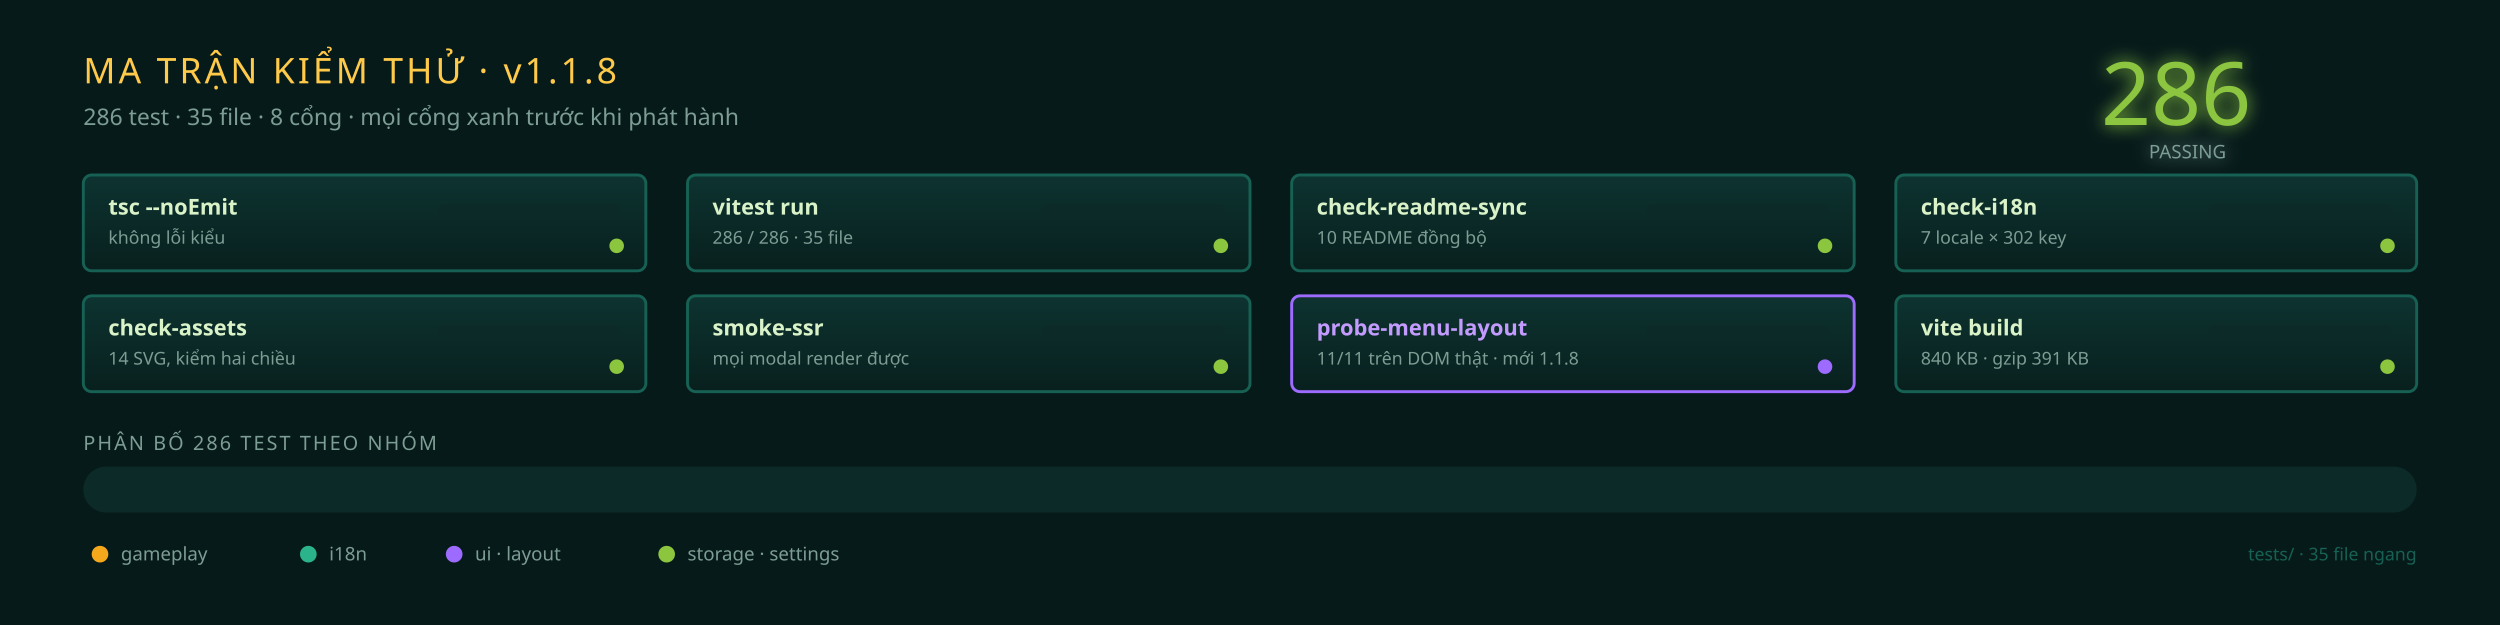
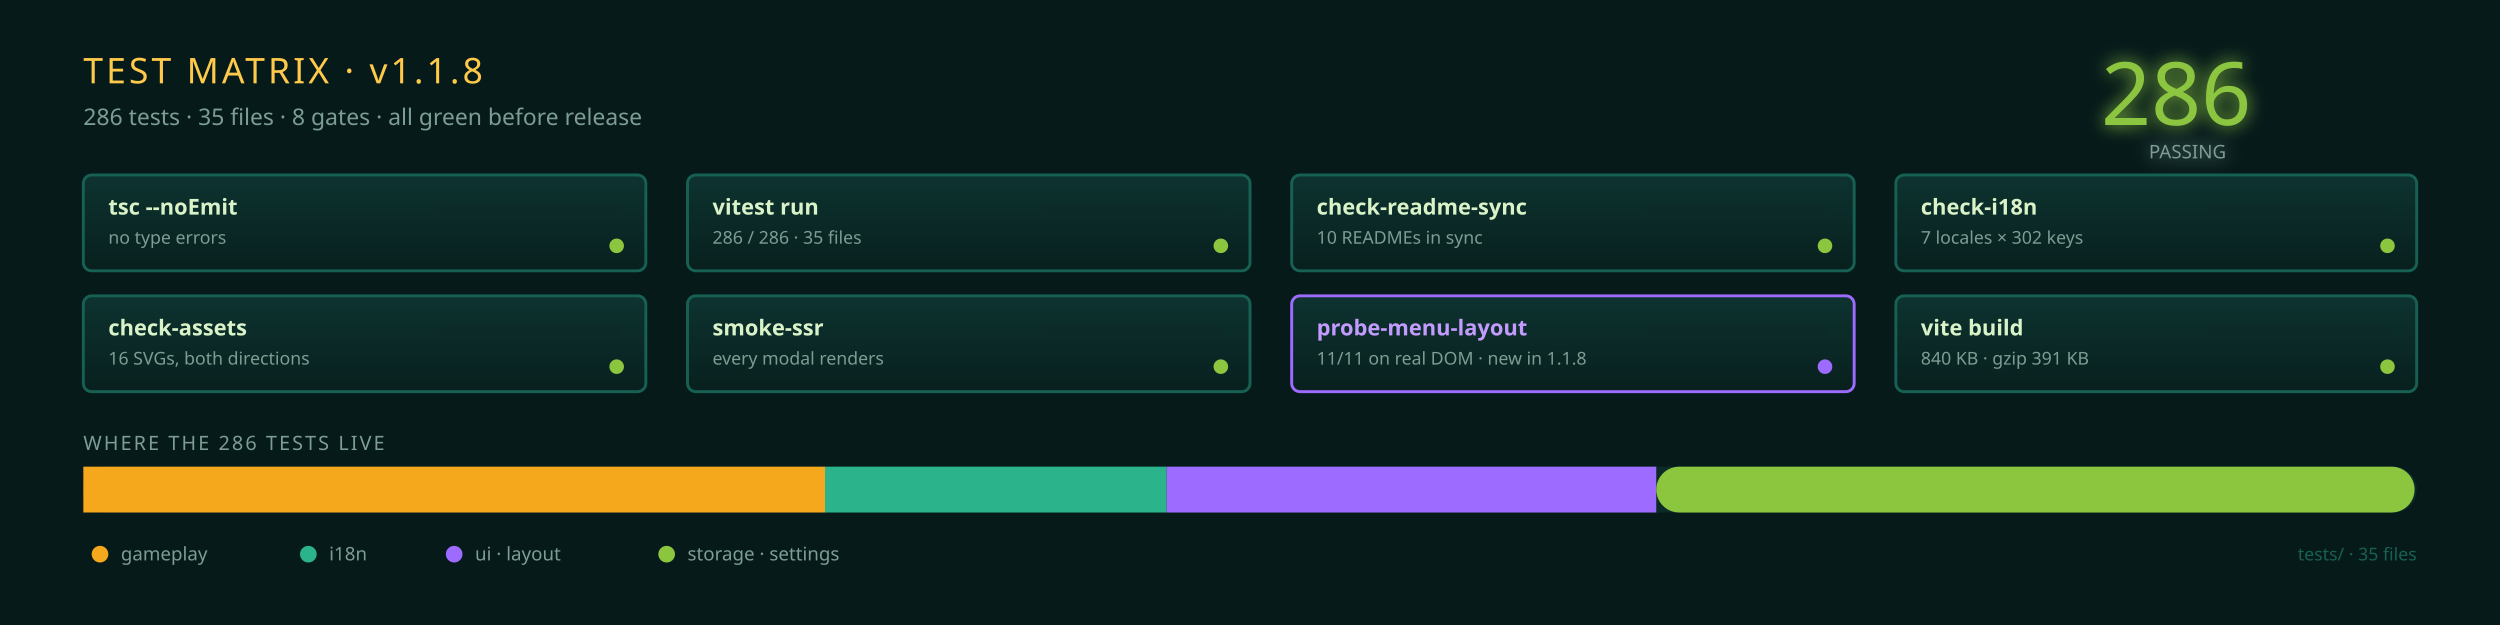
<svg xmlns="http://www.w3.org/2000/svg" viewBox="0 0 1200 300" role="img" aria-label="Ma trận kiểm thử v1.1.8 — 35 file, 286 test, tám cổng chất lượng (hoạt họa SMIL)">
  <defs>
    <linearGradient id="tmBar" x1="0" y1="0" x2="1" y2="0">
      <stop offset="0" stop-color="#8cc63f" />
      <stop offset="1" stop-color="#2bb48c" />
    </linearGradient>
    <linearGradient id="tmCard" x1="0" y1="0" x2="0" y2="1">
      <stop offset="0" stop-color="#0d3330" />
      <stop offset="1" stop-color="#08201e" />
    </linearGradient>
    <filter id="tmGlow" x="-30%" y="-30%" width="160%" height="160%">
      <feGaussianBlur stdDeviation="4" result="b" />
      <feMerge>
        <feMergeNode in="b" />
        <feMergeNode in="SourceGraphic" />
      </feMerge>
    </filter>
  </defs>
  <rect width="1200" height="300" fill="#061a1a" />
-   <text x="40" y="40" font-family="Bungee, sans-serif" font-size="17" fill="#ffc94a" letter-spacing="1.5">MA TRẬN KIỂM THỬ · v1.1.8</text>
-   <text x="40" y="60" font-family="system-ui, sans-serif" font-size="11" fill="#7d9d94">286 test · 35 file · 8 cổng · mọi cổng xanh trước khi phát hành</text>
+   <text x="40" y="40" font-family="Bungee, sans-serif" font-size="17" fill="#ffc94a" letter-spacing="1.5">TEST MATRIX · v1.1.8</text>
+   <text x="40" y="60" font-family="system-ui, sans-serif" font-size="11" fill="#7d9d94">286 tests · 35 files · 8 gates · all green before release</text>
  <g transform="translate(1050,30)" filter="url(#tmGlow)">
    <text x="0" y="30" text-anchor="middle" font-family="Bungee, sans-serif" font-size="42" fill="#8cc63f">286
      <animate attributeName="opacity" values="0.75;1;0.75" dur="3.2s" repeatCount="indefinite" />
    </text>
    <text x="0" y="46" text-anchor="middle" font-family="system-ui, sans-serif" font-size="9" fill="#7d9d94">PASSING</text>
  </g>
  <g font-family="system-ui, sans-serif">
    <g transform="translate(40,84)">
      <rect width="270" height="46" rx="4" fill="url(#tmCard)" stroke="#166153" stroke-width="1.4" />
      <text x="12" y="19" font-size="10.5" fill="#d9f2c8" font-weight="700">tsc --noEmit</text>
-       <text x="12" y="33" font-size="8.5" fill="#7d9d94">không lỗi kiểu</text>
+       <text x="12" y="33" font-size="8.5" fill="#7d9d94">no type errors</text>
      <rect x="170" y="14" width="88" height="7" rx="3.5" fill="#0b2a28" />
      <rect x="170" y="14" width="0" height="7" rx="3.5" fill="url(#tmBar)">
        <animate attributeName="width" values="0;88;88;0" dur="9s" repeatCount="indefinite" />
      </rect>
      <circle cx="256" cy="34" r="3.5" fill="#8cc63f">
        <animate attributeName="opacity" values="1;0.3;1" dur="2.4s" repeatCount="indefinite" />
      </circle>
    </g>
    <g transform="translate(330,84)">
      <rect width="270" height="46" rx="4" fill="url(#tmCard)" stroke="#166153" stroke-width="1.4" />
      <text x="12" y="19" font-size="10.5" fill="#d9f2c8" font-weight="700">vitest run</text>
-       <text x="12" y="33" font-size="8.5" fill="#7d9d94">286 / 286 · 35 file</text>
+       <text x="12" y="33" font-size="8.5" fill="#7d9d94">286 / 286 · 35 files</text>
      <rect x="170" y="14" width="88" height="7" rx="3.5" fill="#0b2a28" />
      <rect x="170" y="14" width="0" height="7" rx="3.5" fill="url(#tmBar)">
        <animate attributeName="width" values="0;88;88;0" dur="9s" begin="0.6s" repeatCount="indefinite" />
      </rect>
      <circle cx="256" cy="34" r="3.5" fill="#8cc63f">
        <animate attributeName="opacity" values="1;0.3;1" dur="2.4s" begin="0.3s" repeatCount="indefinite" />
      </circle>
    </g>
    <g transform="translate(620,84)">
      <rect width="270" height="46" rx="4" fill="url(#tmCard)" stroke="#166153" stroke-width="1.4" />
      <text x="12" y="19" font-size="10.5" fill="#d9f2c8" font-weight="700">check-readme-sync</text>
-       <text x="12" y="33" font-size="8.5" fill="#7d9d94">10 README đồng bộ</text>
+       <text x="12" y="33" font-size="8.5" fill="#7d9d94">10 READMEs in sync</text>
      <rect x="170" y="14" width="88" height="7" rx="3.5" fill="#0b2a28" />
      <rect x="170" y="14" width="0" height="7" rx="3.5" fill="url(#tmBar)">
        <animate attributeName="width" values="0;88;88;0" dur="9s" begin="1.2s" repeatCount="indefinite" />
      </rect>
      <circle cx="256" cy="34" r="3.5" fill="#8cc63f">
        <animate attributeName="opacity" values="1;0.3;1" dur="2.4s" begin="0.6s" repeatCount="indefinite" />
      </circle>
    </g>
    <g transform="translate(910,84)">
      <rect width="250" height="46" rx="4" fill="url(#tmCard)" stroke="#166153" stroke-width="1.4" />
      <text x="12" y="19" font-size="10.5" fill="#d9f2c8" font-weight="700">check-i18n</text>
-       <text x="12" y="33" font-size="8.5" fill="#7d9d94">7 locale × 302 key</text>
+       <text x="12" y="33" font-size="8.5" fill="#7d9d94">7 locales × 302 keys</text>
      <rect x="150" y="14" width="88" height="7" rx="3.5" fill="#0b2a28" />
      <rect x="150" y="14" width="0" height="7" rx="3.5" fill="url(#tmBar)">
        <animate attributeName="width" values="0;88;88;0" dur="9s" begin="1.8s" repeatCount="indefinite" />
      </rect>
      <circle cx="236" cy="34" r="3.5" fill="#8cc63f">
        <animate attributeName="opacity" values="1;0.3;1" dur="2.4s" begin="0.9s" repeatCount="indefinite" />
      </circle>
    </g>
    <g transform="translate(40,142)">
      <rect width="270" height="46" rx="4" fill="url(#tmCard)" stroke="#166153" stroke-width="1.4" />
      <text x="12" y="19" font-size="10.5" fill="#d9f2c8" font-weight="700">check-assets</text>
-       <text x="12" y="33" font-size="8.5" fill="#7d9d94">14 SVG, kiểm hai chiều</text>
+       <text x="12" y="33" font-size="8.5" fill="#7d9d94">16 SVGs, both directions</text>
      <rect x="170" y="14" width="88" height="7" rx="3.5" fill="#0b2a28" />
      <rect x="170" y="14" width="0" height="7" rx="3.5" fill="url(#tmBar)">
        <animate attributeName="width" values="0;88;88;0" dur="9s" begin="2.4s" repeatCount="indefinite" />
      </rect>
      <circle cx="256" cy="34" r="3.5" fill="#8cc63f">
        <animate attributeName="opacity" values="1;0.3;1" dur="2.4s" begin="1.2s" repeatCount="indefinite" />
      </circle>
    </g>
    <g transform="translate(330,142)">
      <rect width="270" height="46" rx="4" fill="url(#tmCard)" stroke="#166153" stroke-width="1.4" />
      <text x="12" y="19" font-size="10.5" fill="#d9f2c8" font-weight="700">smoke-ssr</text>
-       <text x="12" y="33" font-size="8.5" fill="#7d9d94">mọi modal render được</text>
+       <text x="12" y="33" font-size="8.5" fill="#7d9d94">every modal renders</text>
      <rect x="170" y="14" width="88" height="7" rx="3.5" fill="#0b2a28" />
      <rect x="170" y="14" width="0" height="7" rx="3.5" fill="url(#tmBar)">
        <animate attributeName="width" values="0;88;88;0" dur="9s" begin="3s" repeatCount="indefinite" />
      </rect>
      <circle cx="256" cy="34" r="3.5" fill="#8cc63f">
        <animate attributeName="opacity" values="1;0.3;1" dur="2.4s" begin="1.5s" repeatCount="indefinite" />
      </circle>
    </g>
    <g transform="translate(620,142)">
      <rect width="270" height="46" rx="4" fill="url(#tmCard)" stroke="#9d6bff" stroke-width="1.4" />
      <text x="12" y="19" font-size="10.5" fill="#c39bff" font-weight="700">probe-menu-layout</text>
-       <text x="12" y="33" font-size="8.5" fill="#7d9d94">11/11 trên DOM thật · mới 1.1.8</text>
+       <text x="12" y="33" font-size="8.5" fill="#7d9d94">11/11 on real DOM · new in 1.1.8</text>
      <rect x="170" y="14" width="88" height="7" rx="3.5" fill="#0b2a28" />
      <rect x="170" y="14" width="0" height="7" rx="3.5" fill="#9d6bff">
        <animate attributeName="width" values="0;88;88;0" dur="9s" begin="3.6s" repeatCount="indefinite" />
      </rect>
      <circle cx="256" cy="34" r="3.5" fill="#9d6bff">
        <animate attributeName="opacity" values="1;0.3;1" dur="2.4s" begin="1.8s" repeatCount="indefinite" />
      </circle>
    </g>
    <g transform="translate(910,142)">
      <rect width="250" height="46" rx="4" fill="url(#tmCard)" stroke="#166153" stroke-width="1.4" />
      <text x="12" y="19" font-size="10.5" fill="#d9f2c8" font-weight="700">vite build</text>
      <text x="12" y="33" font-size="8.5" fill="#7d9d94">840 KB · gzip 391 KB</text>
      <rect x="150" y="14" width="88" height="7" rx="3.5" fill="#0b2a28" />
      <rect x="150" y="14" width="0" height="7" rx="3.5" fill="url(#tmBar)">
        <animate attributeName="width" values="0;88;88;0" dur="9s" begin="4.2s" repeatCount="indefinite" />
      </rect>
      <circle cx="236" cy="34" r="3.5" fill="#8cc63f">
        <animate attributeName="opacity" values="1;0.3;1" dur="2.4s" begin="2.1s" repeatCount="indefinite" />
      </circle>
    </g>
  </g>
-   <text x="40" y="216" font-family="system-ui, sans-serif" font-size="9.5" fill="#7d9d94" letter-spacing="1">PHÂN BỐ 286 TEST THEO NHÓM</text>
+   <text x="40" y="216" font-family="system-ui, sans-serif" font-size="9.5" fill="#7d9d94" letter-spacing="1">WHERE THE 286 TESTS LIVE</text>
  <g transform="translate(40,224)">
    <rect width="1120" height="22" rx="11" fill="#0b2a28" />
-     <rect x="0" y="0" width="0" height="22" fill="#f5a81c">
-       <animate attributeName="width" values="0;356;356;0" dur="9s" begin="0.0s" repeatCount="indefinite" />
+     <rect x="0" y="0" width="356" height="22" fill="#f5a81c">
+       <animate attributeName="opacity" values="0.55;1;1;0.55" dur="9s" begin="0.0s" repeatCount="indefinite" />
    </rect>
-     <rect x="356" y="0" width="0" height="22" fill="#2bb48c">
-       <animate attributeName="width" values="0;164;164;0" dur="9s" begin="0.8s" repeatCount="indefinite" />
+     <rect x="356" y="0" width="164" height="22" fill="#2bb48c">
+       <animate attributeName="opacity" values="0.55;1;1;0.55" dur="9s" begin="0.8s" repeatCount="indefinite" />
    </rect>
-     <rect x="520" y="0" width="0" height="22" fill="#9d6bff">
-       <animate attributeName="width" values="0;235;235;0" dur="9s" begin="1.6s" repeatCount="indefinite" />
+     <rect x="520" y="0" width="235" height="22" fill="#9d6bff">
+       <animate attributeName="opacity" values="0.55;1;1;0.55" dur="9s" begin="1.6s" repeatCount="indefinite" />
    </rect>
-     <rect x="755" y="0" width="0" height="22" rx="11" fill="#8cc63f">
-       <animate attributeName="width" values="0;364;364;0" dur="9s" begin="2.4s" repeatCount="indefinite" />
+     <rect x="755" y="0" width="364" height="22" rx="11" fill="#8cc63f">
+       <animate attributeName="opacity" values="0.55;1;1;0.55" dur="9s" begin="2.4s" repeatCount="indefinite" />
    </rect>
  </g>
  <g font-family="system-ui, sans-serif" font-size="9" fill="#7d9d94">
    <circle cx="48" cy="266" r="4" fill="#f5a81c" />
    <text x="58" y="269">gameplay</text>
    <circle cx="148" cy="266" r="4" fill="#2bb48c" />
    <text x="158" y="269">i18n</text>
    <circle cx="218" cy="266" r="4" fill="#9d6bff" />
    <text x="228" y="269">ui · layout</text>
    <circle cx="320" cy="266" r="4" fill="#8cc63f" />
    <text x="330" y="269">storage · settings</text>
  </g>
-   <text x="1160" y="269" text-anchor="end" font-family="system-ui, sans-serif" font-size="8.5" fill="#166153">tests/ · 35 file ngang</text>
+   <text x="1160" y="269" text-anchor="end" font-family="system-ui, sans-serif" font-size="8.5" fill="#166153">tests/ · 35 files</text>
</svg>
